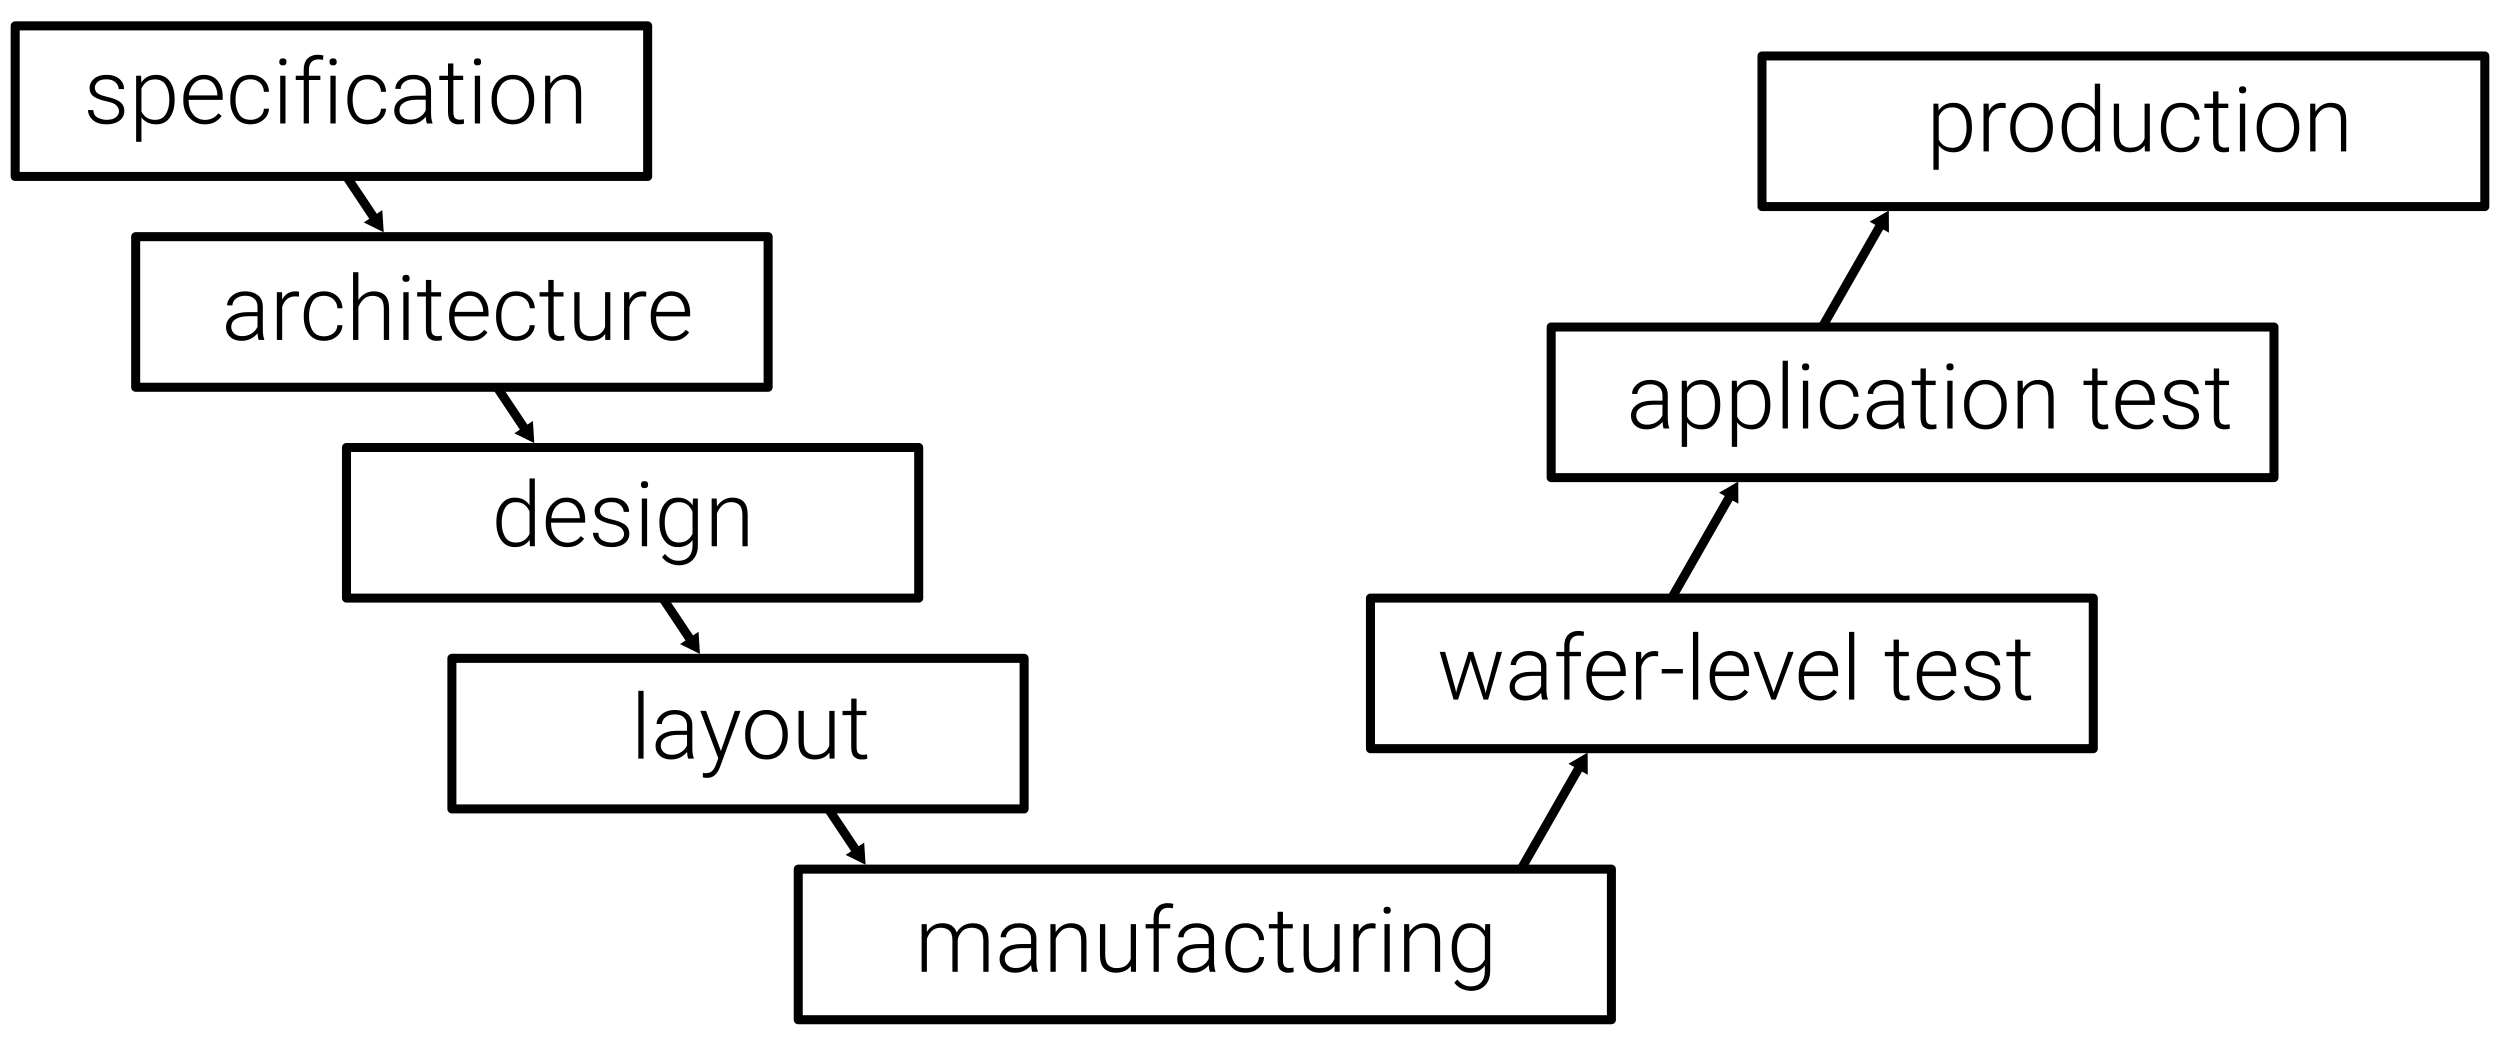
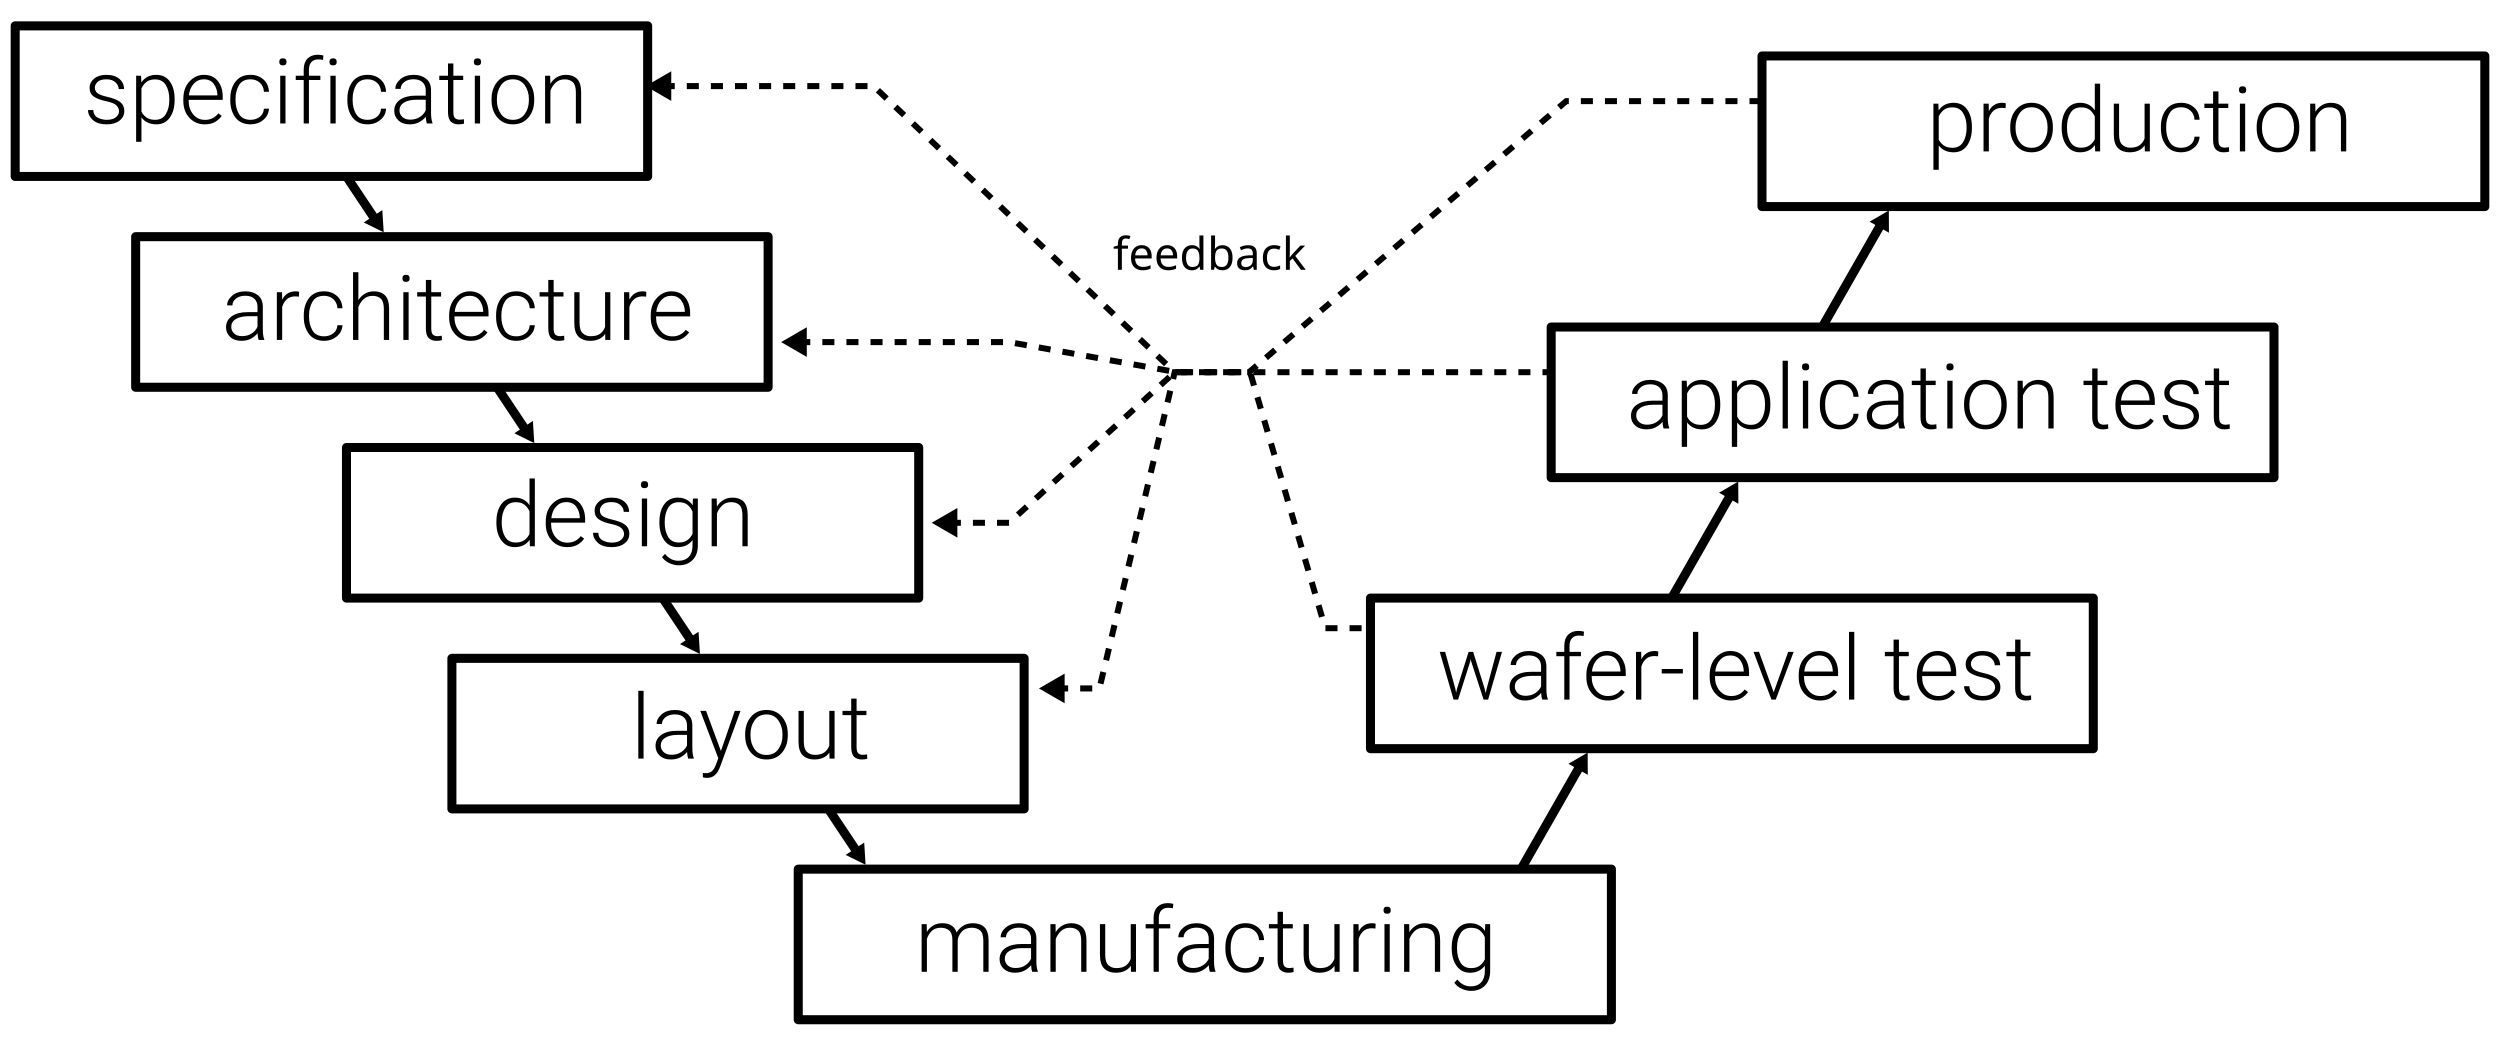
<svg xmlns="http://www.w3.org/2000/svg" width="234.269mm" height="97.98mm" viewBox="0 0 830.087 347.173" id="svg2" version="1.1">
  <defs id="defs4">
+     <marker style="overflow:visible" id="marker6052" refX="0.0" refY="0.0" orient="auto">
+       <path transform="scale(-0.4)" style="fill-rule:evenodd;stroke:#000000;stroke-width:1pt;stroke-opacity:1;fill:#000000;fill-opacity:1" d="M 5.77,0.0 L -2.88,5.0 L -2.88,-5.0 L 5.77,0.0 z " id="path6054" />
+     </marker>
+     <marker orient="auto" refY="0.0" refX="0.0" id="marker5818" style="overflow:visible">
+       <path id="path5820" d="M 5.77,0.0 L -2.88,5.0 L -2.88,-5.0 L 5.77,0.0 z " style="fill-rule:evenodd;stroke:#000000;stroke-width:1pt;stroke-opacity:1;fill:#000000;fill-opacity:1" transform="scale(-0.4)" />
+     </marker>
+     <marker style="overflow:visible" id="marker5254" refX="0.0" refY="0.0" orient="auto">
+       <path transform="scale(-0.4)" style="fill-rule:evenodd;stroke:#000000;stroke-width:1pt;stroke-opacity:1;fill:#000000;fill-opacity:1" d="M 5.77,0.0 L -2.88,5.0 L -2.88,-5.0 L 5.77,0.0 z " id="path5256" />
+     </marker>
+     <marker style="overflow:visible" id="marker5020" refX="0.0" refY="0.0" orient="auto">
+       <path transform="scale(-0.4)" style="fill-rule:evenodd;stroke:#000000;stroke-width:1pt;stroke-opacity:1;fill:#000000;fill-opacity:1" d="M 5.77,0.0 L -2.88,5.0 L -2.88,-5.0 L 5.77,0.0 z " id="path5022" />
+     </marker>
+     <marker orient="auto" refY="0.0" refX="0.0" id="marker4879" style="overflow:visible">
+       <path id="path4759" d="M 5.77,0.0 L -2.88,5.0 L -2.88,-5.0 L 5.77,0.0 z " style="fill-rule:evenodd;stroke:#000000;stroke-width:1pt;stroke-opacity:1;fill:#000000;fill-opacity:1" transform="scale(-0.4)" />
+     </marker>
    <marker orient="auto" refY="0" refX="0" id="marker14430" style="overflow:visible">
      <path id="path14432" d="m 5.77,0 -8.65,5 0,-10 8.65,5 z" style="fill:#000000;fill-opacity:1;fill-rule:evenodd;stroke:#000000;stroke-width:1pt;stroke-opacity:1" transform="scale(-0.2,-0.2)" />
    </marker>
    <marker style="overflow:visible" id="marker14130" refX="0" refY="0" orient="auto">
      <path transform="scale(-0.2,-0.2)" style="fill:#000000;fill-opacity:1;fill-rule:evenodd;stroke:#000000;stroke-width:1pt;stroke-opacity:1" d="m 5.77,0 -8.65,5 0,-10 8.65,5 z" id="path14132" />
    </marker>
    <marker orient="auto" refY="0" refX="0" id="marker13578" style="overflow:visible">
      <path id="path13580" d="m 5.77,0 -8.65,5 0,-10 8.65,5 z" style="fill:#000000;fill-opacity:1;fill-rule:evenodd;stroke:#000000;stroke-width:1pt;stroke-opacity:1" transform="scale(-0.2,-0.2)" />
    </marker>
    <marker style="overflow:visible" id="marker13287" refX="0" refY="0" orient="auto">
      <path transform="scale(-0.2,-0.2)" style="fill:#000000;fill-opacity:1;fill-rule:evenodd;stroke:#000000;stroke-width:1pt;stroke-opacity:1" d="m 5.77,0 -8.65,5 0,-10 8.65,5 z" id="path13289" />
    </marker>
    <marker orient="auto" refY="0" refX="0" id="marker13095" style="overflow:visible">
      <path id="path13097" d="m 5.77,0 -8.65,5 0,-10 8.65,5 z" style="fill:#000000;fill-opacity:1;fill-rule:evenodd;stroke:#000000;stroke-width:1pt;stroke-opacity:1" transform="scale(-0.2,-0.2)" />
    </marker>
    <marker style="overflow:visible" id="marker12709" refX="0" refY="0" orient="auto">
      <path transform="scale(-0.2,-0.2)" style="fill:#000000;fill-opacity:1;fill-rule:evenodd;stroke:#000000;stroke-width:1pt;stroke-opacity:1" d="m 5.77,0 -8.65,5 0,-10 8.65,5 z" id="path12711" />
    </marker>
    <marker orient="auto" refY="0" refX="0" id="marker12509" style="overflow:visible">
      <path id="path12511" d="m 5.77,0 -8.65,5 0,-10 8.65,5 z" style="fill:#000000;fill-opacity:1;fill-rule:evenodd;stroke:#000000;stroke-width:1pt;stroke-opacity:1" transform="scale(-0.2,-0.2)" />
    </marker>
    <marker orient="auto" refY="0" refX="0" id="marker12246" style="overflow:visible">
      <path id="path9678" d="m 5.77,0 -8.65,5 0,-10 8.65,5 z" style="fill:#000000;fill-opacity:1;fill-rule:evenodd;stroke:#000000;stroke-width:1pt;stroke-opacity:1" transform="scale(-0.4,-0.4)" />
    </marker>
    <marker orient="auto" refY="0" refX="0" id="TriangleInS" style="overflow:visible">
      <path id="path9681" d="m 5.77,0 -8.65,5 0,-10 8.65,5 z" style="fill:#000000;fill-opacity:1;fill-rule:evenodd;stroke:#000000;stroke-width:1pt;stroke-opacity:1" transform="scale(-0.2,-0.2)" />
    </marker>
    <marker style="overflow:visible" id="marker11813" refX="0" refY="0" orient="auto">
      <path transform="scale(-0.4,-0.4)" style="fill:#000000;fill-opacity:1;fill-rule:evenodd;stroke:#000000;stroke-width:1pt;stroke-opacity:1" d="m 5.77,0 -8.65,5 0,-10 8.65,5 z" id="path11815" />
    </marker>
    <marker style="overflow:visible" id="marker11037" refX="0" refY="0" orient="auto">
      <path transform="scale(-0.4,-0.4)" style="fill:#000000;fill-opacity:1;fill-rule:evenodd;stroke:#000000;stroke-width:1pt;stroke-opacity:1" d="m 5.77,0 -8.65,5 0,-10 8.65,5 z" id="path11039" />
    </marker>
    <marker style="overflow:visible" id="marker10797" refX="0" refY="0" orient="auto">
      <path transform="scale(-0.4,-0.4)" style="fill:#000000;fill-opacity:1;fill-rule:evenodd;stroke:#000000;stroke-width:1pt;stroke-opacity:1" d="m 5.77,0 -8.65,5 0,-10 8.65,5 z" id="path10799" />
    </marker>
    <marker orient="auto" refY="0" refX="0" id="marker10157" style="overflow:visible">
      <path id="path10159" d="m 5.77,0 -8.65,5 0,-10 8.65,5 z" style="fill:#000000;fill-opacity:1;fill-rule:evenodd;stroke:#000000;stroke-width:1pt;stroke-opacity:1" transform="scale(-0.4,-0.4)" />
    </marker>
    <marker orient="auto" refY="0" refX="0" id="marker7297" style="overflow:visible">
      <path id="path7299" d="m 5.77,0 -8.65,5 0,-10 8.65,5 z" style="fill:#000000;fill-opacity:1;fill-rule:evenodd;stroke:#000000;stroke-width:1pt;stroke-opacity:1" transform="scale(-0.2,-0.2)" />
    </marker>
    <marker orient="auto" refY="0" refX="0" id="marker13165" style="overflow:visible">
      <path id="path13167" d="m 5.77,0 -8.65,5 0,-10 8.65,5 z" style="fill:#000000;fill-opacity:1;fill-rule:evenodd;stroke:#000000;stroke-width:1pt;stroke-opacity:1" transform="scale(-0.2,-0.2)" />
    </marker>
    <marker orient="auto" refY="0" refX="0" id="TriangleInM" style="overflow:visible">
      <path id="path12865" d="m 5.77,0 -8.65,5 0,-10 8.65,5 z" style="fill:#000000;fill-opacity:1;fill-rule:evenodd;stroke:#000000;stroke-width:1pt;stroke-opacity:1" transform="scale(-0.4,-0.4)" />
    </marker>
    <filter style="color-interpolation-filters:sRGB" id="filter13340">
      <feColorMatrix values="1 0 0 0 0 0 1 0 0 0 0 0 1 0 0 0 0 0 1 1 " id="feColorMatrix13342" />
      <feColorMatrix type="hueRotate" values="0" result="colormatrix2" id="feColorMatrix13344" />
      <feColorMatrix in="colormatrix2" values="-1 0 0 0 1 0 -1 0 0 1 0 0 -1 0 1 0 0 0 1 0 " result="colormatrix3" id="feColorMatrix13346" />
      <feBlend in="colormatrix3" in2="colormatrix2" mode="lighten" result="blend1" id="feBlend13348" />
      <feBlend in2="blend1" mode="multiply" result="blend2" id="feBlend13350" />
      <feComposite in2="SourceGraphic" operator="in" id="feComposite13352" result="fbSourceGraphic" />
      <feColorMatrix result="fbSourceGraphicAlpha" in="fbSourceGraphic" values="0 0 0 -1 0 0 0 0 -1 0 0 0 0 -1 0 0 0 0 1 0" id="feColorMatrix13818" />
      <feGaussianBlur id="feGaussianBlur13820" stdDeviation="0.01" result="blur" in="fbSourceGraphic" />
      <feComponentTransfer id="feComponentTransfer13822" in="blur" result="component">
        <feFuncR id="feFuncR13824" type="table" tableValues="0 1 0 1" />
        <feFuncG id="feFuncG13826" type="table" tableValues="0 1 0 1" />
        <feFuncB id="feFuncB13828" type="table" tableValues="0 1 0 1" />
      </feComponentTransfer>
    </filter>
    <filter style="color-interpolation-filters:sRGB" id="filter7814">
      <feColorMatrix values="1 0 0 0 0 0 1 0 0 0 0 0 1 0 0 -199.793 -672.619 -67.788 539.062 0 " result="colormatrix" id="feColorMatrix7816" />
      <feComposite in2="colormatrix" operator="arithmetic" k2="1" result="composite" id="feComposite7818" k1="0" k3="0" k4="0" />
    </filter>
  </defs>
  <g id="layer1" transform="translate(-44.95669,276.2244)">
    <text id="text6843" y="-94.854" x="208.185" style="font-style:normal;font-variant:normal;font-weight:300;font-stretch:normal;font-size:30px;line-height:125%;font-family:Roboto;-inkscape-font-specification:'Roboto Light';letter-spacing:0px;word-spacing:0px;fill:#000000;fill-opacity:1;stroke:none;stroke-width:1px;stroke-linecap:butt;stroke-linejoin:miter;stroke-opacity:1" xml:space="preserve">
      <tspan y="-94.854" x="208.185" id="tspan6845">design</tspan>
    </text>
    <text xml:space="preserve" style="font-style:normal;font-variant:normal;font-weight:300;font-stretch:normal;font-size:30px;line-height:125%;font-family:Roboto;-inkscape-font-specification:'Roboto Light';letter-spacing:0px;word-spacing:0px;fill:#000000;fill-opacity:1;stroke:none;stroke-width:1px;stroke-linecap:butt;stroke-linejoin:miter;stroke-opacity:1" x="254.395" y="-24.347" id="text6847">
      <tspan id="tspan6849" x="254.395" y="-24.347">layout</tspan>
    </text>
    <text id="text6851" y="-140.628" x="195.801" style="font-style:normal;font-variant:normal;font-weight:300;font-stretch:normal;font-size:30px;line-height:125%;font-family:Roboto;-inkscape-font-specification:'Roboto Light';letter-spacing:0px;word-spacing:0px;fill:#000000;fill-opacity:1;stroke:none;stroke-width:1px;stroke-linecap:butt;stroke-linejoin:miter;stroke-opacity:1" xml:space="preserve">
      <tspan y="-140.628" x="195.801" id="tspan6853" />
    </text>
    <text id="text6855" y="-40.623" x="433.187" style="font-style:normal;font-variant:normal;font-weight:300;font-stretch:normal;font-size:30px;line-height:125%;font-family:Roboto;-inkscape-font-specification:'Roboto Light';letter-spacing:0px;word-spacing:0px;fill:#000000;fill-opacity:1;stroke:none;stroke-width:1px;stroke-linecap:butt;stroke-linejoin:miter;stroke-opacity:1" xml:space="preserve">
      <tspan y="-40.623" x="433.187" id="tspan6857" />
    </text>
    <text id="text6863" y="46.457" x="348.764" style="font-style:normal;font-variant:normal;font-weight:300;font-stretch:normal;font-size:30px;line-height:125%;font-family:Roboto;-inkscape-font-specification:'Roboto Light';letter-spacing:0px;word-spacing:0px;fill:#000000;fill-opacity:1;stroke:none;stroke-width:1px;stroke-linecap:butt;stroke-linejoin:miter;stroke-opacity:1" xml:space="preserve">
      <tspan y="46.457" x="348.764" id="tspan6865">manufacturing</tspan>
    </text>
    <path style="fill:none;fill-rule:evenodd;stroke:#000000;stroke-width:3;stroke-linecap:butt;stroke-linejoin:miter;stroke-miterlimit:4;stroke-dasharray:none;stroke-opacity:1;marker-start:url(#marker12509)" d="m 170,-202.638 -10,-15" id="path9536" />
    <g id="g12013" transform="translate(0,-9.999989)">
      <text xml:space="preserve" style="font-style:normal;font-variant:normal;font-weight:300;font-stretch:normal;font-size:30px;line-height:125%;font-family:Roboto;-inkscape-font-specification:'Roboto Light';letter-spacing:0px;word-spacing:0px;fill:#000000;fill-opacity:1;stroke:none;stroke-width:1px;stroke-linecap:butt;stroke-linejoin:miter;stroke-opacity:1" x="72.685" y="-225.236" id="text6835">
        <tspan id="tspan6837" x="72.685" y="-225.236">specification</tspan>
      </text>
      <rect y="-257.638" x="50" height="50" width="210" id="rect12009" style="opacity:1;fill:none;fill-opacity:1;stroke:#000000;stroke-width:3;stroke-linecap:round;stroke-linejoin:round;stroke-miterlimit:4;stroke-dasharray:none;stroke-dashoffset:0;stroke-opacity:1" />
    </g>
    <text xml:space="preserve" style="font-style:normal;font-variant:normal;font-weight:300;font-stretch:normal;font-size:30px;line-height:125%;font-family:Roboto;-inkscape-font-specification:'Roboto Light';letter-spacing:0px;word-spacing:0px;fill:#000000;fill-opacity:1;stroke:none;stroke-width:1px;stroke-linecap:butt;stroke-linejoin:miter;stroke-opacity:1" x="118.518" y="-163.353" id="text6839">
      <tspan id="tspan6841" x="118.518" y="-163.353">architecture</tspan>
    </text>
    <rect y="-197.638" x="90" height="50" width="210" id="rect12011" style="opacity:1;fill:none;fill-opacity:1;stroke:#000000;stroke-width:3;stroke-linecap:round;stroke-linejoin:round;stroke-miterlimit:4;stroke-dasharray:none;stroke-dashoffset:0;stroke-opacity:1" />
    <rect style="opacity:1;fill:none;fill-opacity:1;stroke:#000000;stroke-width:3;stroke-linecap:round;stroke-linejoin:round;stroke-miterlimit:4;stroke-dasharray:none;stroke-dashoffset:0;stroke-opacity:1" id="rect12699" width="190" height="50" x="160" y="-127.638" />
    <path id="path12707" d="m 220,-132.638 -10,-15" style="fill:none;fill-rule:evenodd;stroke:#000000;stroke-width:3;stroke-linecap:butt;stroke-linejoin:miter;stroke-miterlimit:4;stroke-dasharray:none;stroke-opacity:1;marker-start:url(#marker12709)" />
    <rect y="-57.638" x="195" height="50" width="190" id="rect13035" style="opacity:1;fill:none;fill-opacity:1;stroke:#000000;stroke-width:3;stroke-linecap:round;stroke-linejoin:round;stroke-miterlimit:4;stroke-dasharray:none;stroke-dashoffset:0;stroke-opacity:1" />
    <rect style="opacity:1;fill:none;fill-opacity:1;stroke:#000000;stroke-width:3;stroke-linecap:round;stroke-linejoin:round;stroke-miterlimit:4;stroke-dasharray:none;stroke-dashoffset:0;stroke-opacity:1" id="rect13037" width="270" height="50" x="310" y="12.362" />
    <path style="fill:none;fill-rule:evenodd;stroke:#000000;stroke-width:3;stroke-linecap:butt;stroke-linejoin:miter;stroke-miterlimit:4;stroke-dasharray:none;stroke-opacity:1;marker-start:url(#marker13095)" d="m 275,-62.638 -10,-15" id="path13093" />
    <path id="path13285" d="m 330,7.362 -10,-15" style="fill:none;fill-rule:evenodd;stroke:#000000;stroke-width:3;stroke-linecap:butt;stroke-linejoin:miter;stroke-miterlimit:4;stroke-dasharray:none;stroke-opacity:1;marker-start:url(#marker13287)" />
    <g id="g13517">
      <text xml:space="preserve" style="font-style:normal;font-variant:normal;font-weight:300;font-stretch:normal;font-size:30px;line-height:125%;font-family:Roboto;-inkscape-font-specification:'Roboto Light';letter-spacing:0px;word-spacing:0px;fill:#000000;fill-opacity:1;stroke:none;stroke-width:1px;stroke-linecap:butt;stroke-linejoin:miter;stroke-opacity:1" x="522.079" y="-43.928" id="text6859">
        <tspan id="tspan6861" x="522.079" y="-43.928">wafer-level test</tspan>
      </text>
      <rect y="-77.638" x="500" height="50" width="240" id="rect13501" style="opacity:1;fill:none;fill-opacity:1;stroke:#000000;stroke-width:3;stroke-linecap:round;stroke-linejoin:round;stroke-miterlimit:4;stroke-dasharray:none;stroke-dashoffset:0;stroke-opacity:1" />
    </g>
    <g id="g13512" transform="translate(0,-40)">
      <text id="text6867" y="-93.954" x="585.013" style="font-style:normal;font-variant:normal;font-weight:300;font-stretch:normal;font-size:30px;line-height:125%;font-family:Roboto;-inkscape-font-specification:'Roboto Light';letter-spacing:0px;word-spacing:0px;fill:#000000;fill-opacity:1;stroke:none;stroke-width:1px;stroke-linecap:butt;stroke-linejoin:miter;stroke-opacity:1" xml:space="preserve">
        <tspan y="-93.954" x="585.013" id="tspan6869">application test</tspan>
      </text>
      <rect style="opacity:1;fill:none;fill-opacity:1;stroke:#000000;stroke-width:3;stroke-linecap:round;stroke-linejoin:round;stroke-miterlimit:4;stroke-dasharray:none;stroke-dashoffset:0;stroke-opacity:1" id="rect13503" width="240" height="50" x="560" y="-127.638" />
    </g>
    <g id="g13507" transform="translate(0,-59.99999)">
      <text xml:space="preserve" style="font-style:normal;font-variant:normal;font-weight:300;font-stretch:normal;font-size:30px;line-height:125%;font-family:Roboto;-inkscape-font-specification:'Roboto Light';letter-spacing:0px;word-spacing:0px;fill:#000000;fill-opacity:1;stroke:none;stroke-width:1px;stroke-linecap:butt;stroke-linejoin:miter;stroke-opacity:1" x="684.651" y="-165.95" id="text6875">
        <tspan id="tspan6877" x="684.651" y="-165.95">production</tspan>
      </text>
      <rect y="-197.638" x="630" height="50" width="240" id="rect13505" style="opacity:1;fill:none;fill-opacity:1;stroke:#000000;stroke-width:3;stroke-linecap:round;stroke-linejoin:round;stroke-miterlimit:4;stroke-dasharray:none;stroke-dashoffset:0;stroke-opacity:1" />
    </g>
    <path style="fill:none;fill-rule:evenodd;stroke:#000000;stroke-width:3;stroke-linecap:butt;stroke-linejoin:miter;stroke-miterlimit:4;stroke-dasharray:none;stroke-opacity:1;marker-start:url(#marker13578)" d="m 570,-22.638 -20,35" id="path13576" />
    <path id="path14128" d="m 620,-112.638 -20,35" style="fill:none;fill-rule:evenodd;stroke:#000000;stroke-width:3;stroke-linecap:butt;stroke-linejoin:miter;stroke-miterlimit:4;stroke-dasharray:none;stroke-opacity:1;marker-start:url(#marker14130)" />
    <path style="fill:none;fill-rule:evenodd;stroke:#000000;stroke-width:3;stroke-linecap:butt;stroke-linejoin:miter;stroke-miterlimit:4;stroke-dasharray:none;stroke-opacity:1;marker-start:url(#marker14430)" d="m 670,-202.638 -20,35" id="path14428" />
+     <path style="fill:none;fill-rule:evenodd;stroke:#000000;stroke-width:2;stroke-linecap:butt;stroke-linejoin:miter;stroke-miterlimit:4;stroke-dasharray:4, 4;stroke-dashoffset:0;stroke-opacity:1;marker-start:url(#marker4879)" d="m 395.615,-47.638 14.385,-5e-6 25,-105 5.615,0" id="path4617" />
+     <text xml:space="preserve" style="font-style:normal;font-weight:normal;font-size:15px;line-height:125%;font-family:sans-serif;letter-spacing:0px;word-spacing:0px;fill:#000000;fill-opacity:1;stroke:none;stroke-width:1px;stroke-linecap:butt;stroke-linejoin:miter;stroke-opacity:1" x="414.5" y="-186.638" id="text5008">
+       <tspan id="tspan5010" x="414.5" y="-186.638">feedback</tspan>
+     </text>
+     <path id="path5252" d="m 360,-102.638 20,0 55,-50 25.028,0 24.972,85 15,0" style="fill:none;fill-rule:evenodd;stroke:#000000;stroke-width:2;stroke-linecap:butt;stroke-linejoin:miter;stroke-miterlimit:4;stroke-dasharray:4, 4;stroke-dashoffset:0;stroke-opacity:1;marker-start:url(#marker5254)" />
+     <path style="fill:none;fill-rule:evenodd;stroke:#000000;stroke-width:2;stroke-linecap:butt;stroke-linejoin:miter;stroke-miterlimit:4;stroke-dasharray:4, 4;stroke-dashoffset:0;stroke-opacity:1;marker-start:url(#marker5818)" d="m 310,-162.638 70,0 55.679,10 24.321,0 100,0" id="path5816" />
+     <path id="path6050" d="m 265,-247.638 70,0 100,95 24.675,0 105.325,-90 65,0" style="fill:none;fill-rule:evenodd;stroke:#000000;stroke-width:2;stroke-linecap:butt;stroke-linejoin:miter;stroke-miterlimit:4;stroke-dasharray:4, 4;stroke-dashoffset:0;stroke-opacity:1;marker-start:url(#marker6052)" />
  </g>
</svg>
